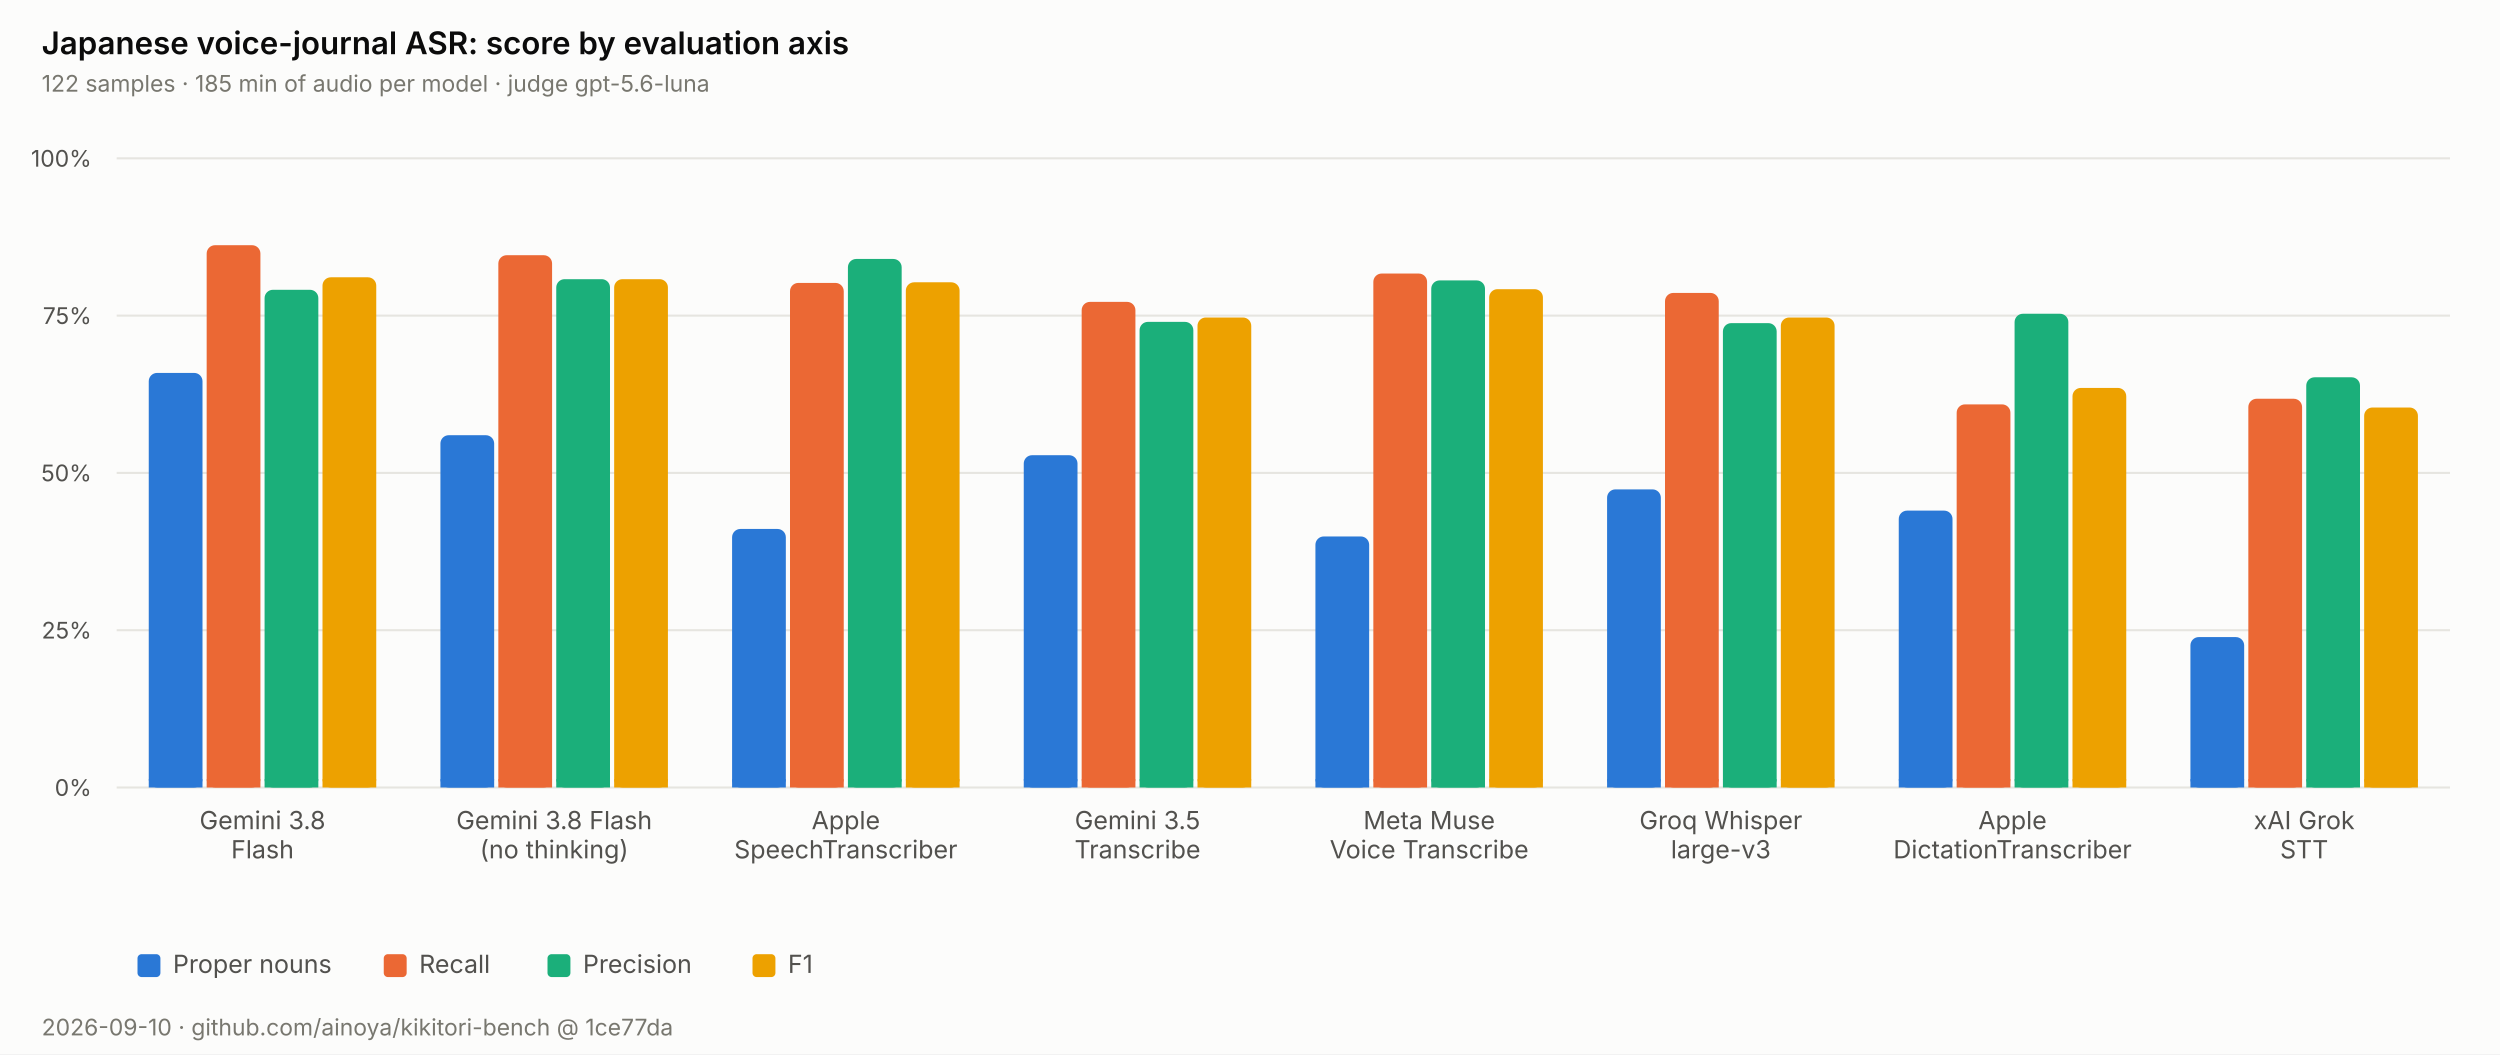
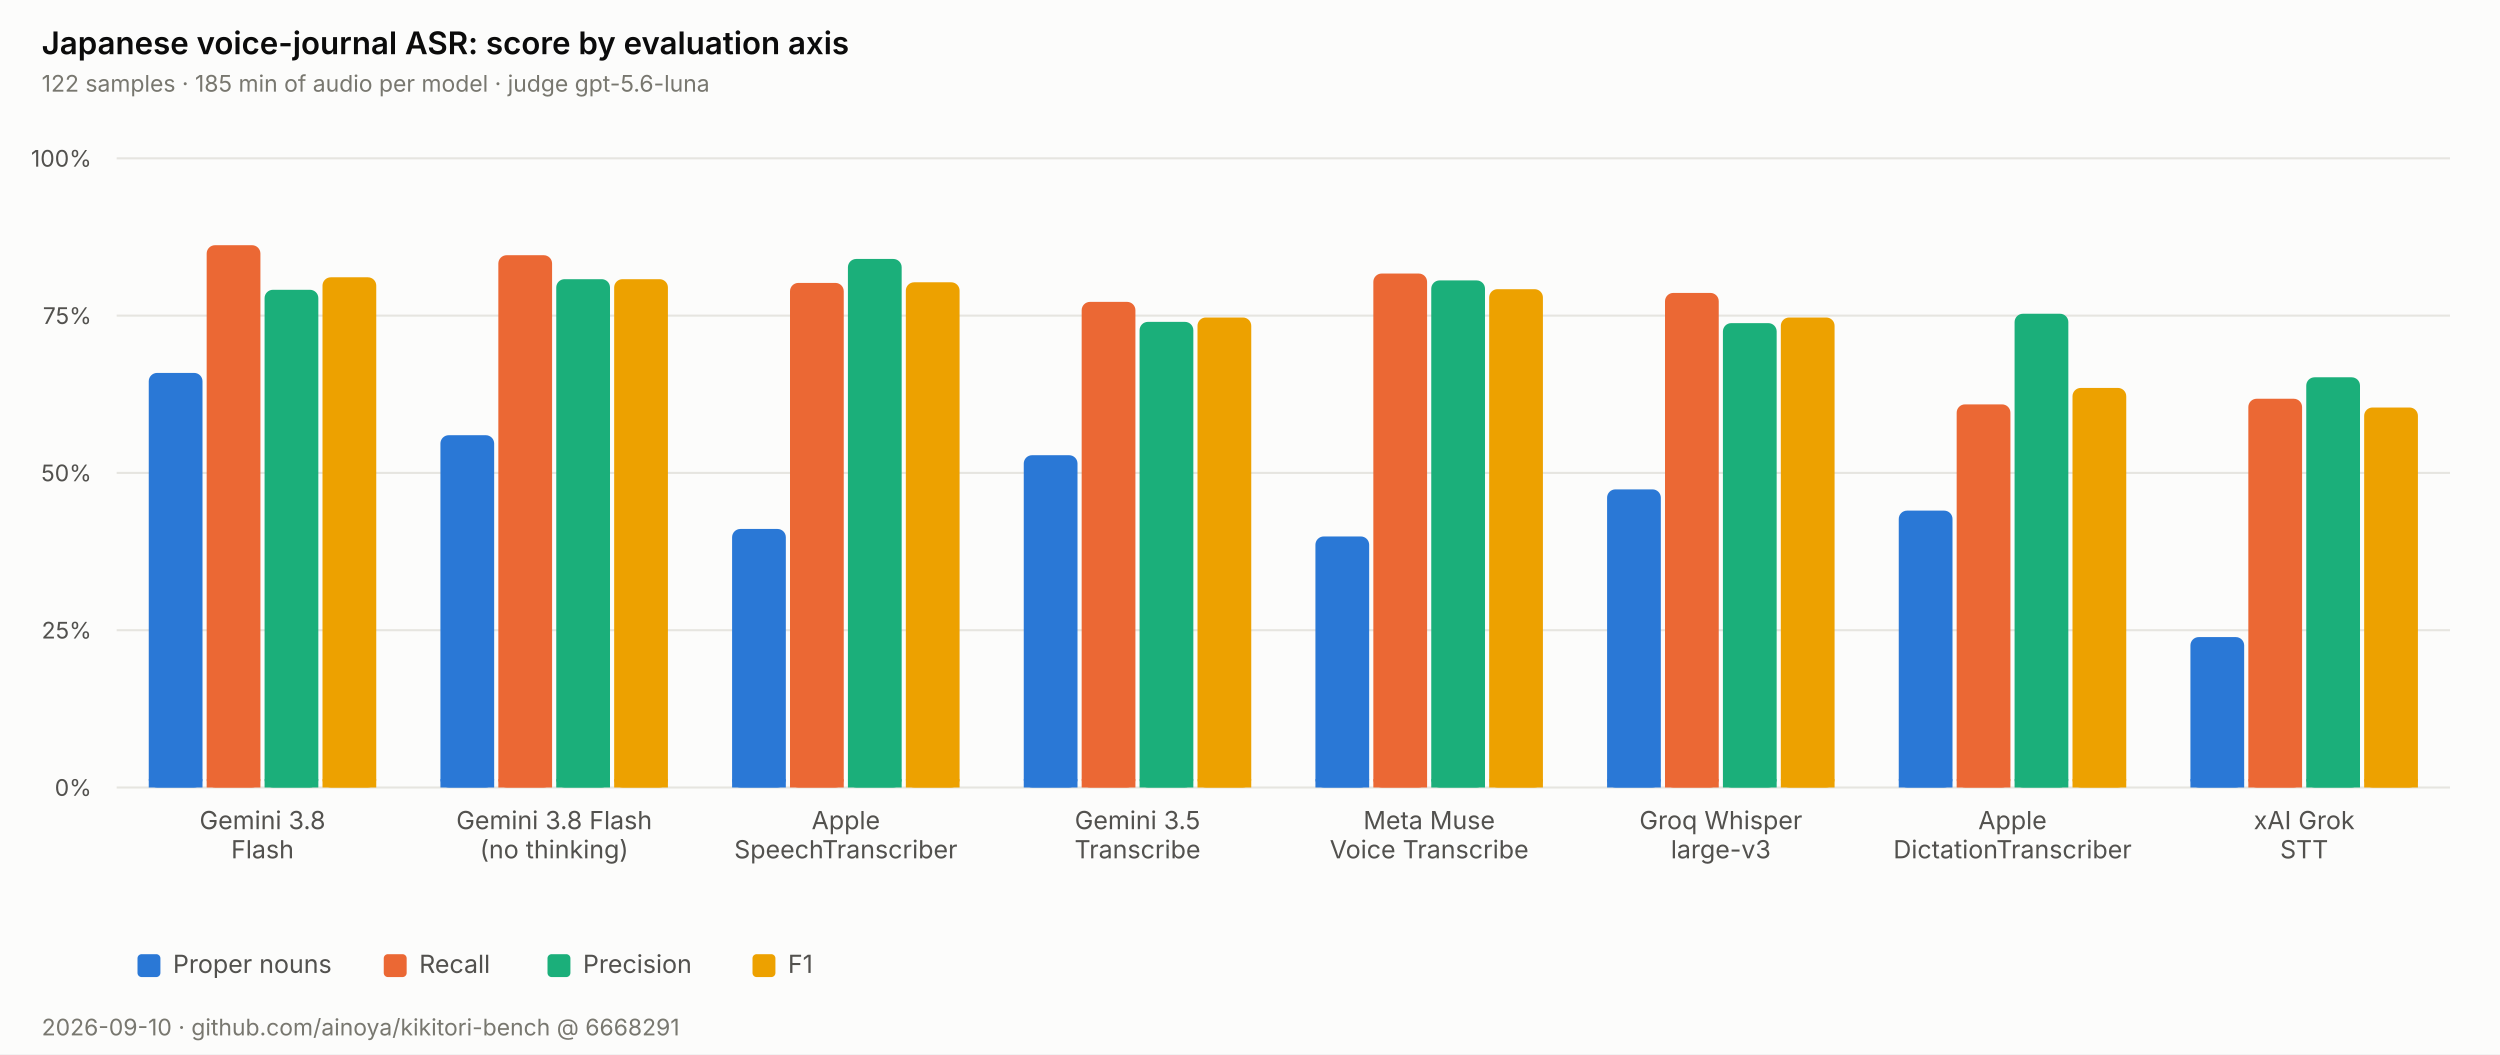
<svg xmlns="http://www.w3.org/2000/svg" viewBox="0 0 1200 506" role="img" aria-label="Score by evaluation axis for each model">
  <style>
  .surface { fill: #fcfcfb; }
  .grid line { stroke: #e6e5e0; stroke-width: 1; }
  .axis text, .axis-title, .group-label { fill: #52514e; font-family: -apple-system, BlinkMacSystemFont, "Segoe UI", "Hiragino Sans", sans-serif; }
  .axis text { font-size: 11px; }
  .axis-title, .group-label { font-size: 12px; }
  .frontier { fill: none; stroke: #2a78d6; stroke-width: 2; stroke-dasharray: 5 4; opacity: .85; }
  .hit { fill: transparent; }
  .mark .dot { stroke: #2a78d6; stroke-width: 2; }
  .mark.on .dot { fill: #2a78d6; }
  .mark.off .dot { fill: #fcfcfb; }
  .point-label { fill: #0b0b0b; font-size: 12px; font-weight: 500; font-family: -apple-system, BlinkMacSystemFont, "Segoe UI", "Hiragino Sans", sans-serif; }
  .bar rect { fill: #2a78d6; }
  .bar.s2 rect { fill: #eb6834; }
  .bar.s3 rect { fill: #1baf7a; }
  .bar.s4 rect { fill: #eda100; }
  .chart-title { fill: #0b0b0b; font-size: 15px; font-weight: 600; font-family: -apple-system, BlinkMacSystemFont, "Segoe UI", "Hiragino Sans", sans-serif; }
  .chart-subtitle, .chart-footnote { fill: #78776f; font-size: 11px; font-family: -apple-system, BlinkMacSystemFont, "Segoe UI", "Hiragino Sans", sans-serif; }
  .legend-text { fill: #52514e; font-size: 12px; font-family: -apple-system, BlinkMacSystemFont, "Segoe UI", "Hiragino Sans", sans-serif; }
  @media (prefers-color-scheme: dark) {
    .surface { fill: #1a1a19; }
    .grid line { stroke: #333330; }
    .axis text, .axis-title, .group-label, .legend-text { fill: #c3c2b7; }
    .frontier, .mark .dot { stroke: #3987e5; }
    .mark.on .dot { fill: #3987e5; }
    .mark.off .dot { fill: #1a1a19; }
    .point-label, .chart-title { fill: #ffffff; }
    .chart-subtitle, .chart-footnote { fill: #96958c; }
    .bar rect { fill: #3987e5; }
    .bar.s2 rect { fill: #d95926; }
    .bar.s3 rect { fill: #199e70; }
    .bar.s4 rect { fill: #c98500; }
  }
</style>
  <rect class="surface" x="0" y="0" width="100%" height="100%" />
  <text class="chart-title" x="20" y="26">Japanese voice-journal ASR: score by evaluation axis</text>
  <text class="chart-subtitle" x="20" y="44">122 samples · 185 min of audio per model · judge gpt-5.6-luna</text>
  <g transform="translate(0 52)">
    <g class="grid">
      <line x1="56" y1="326.0" x2="1176" y2="326.0" />
      <line x1="56" y1="250.5" x2="1176" y2="250.5" />
      <line x1="56" y1="175.0" x2="1176" y2="175.0" />
      <line x1="56" y1="99.5" x2="1176" y2="99.5" />
      <line x1="56" y1="24.0" x2="1176" y2="24.0" />
    </g>
    <g class="axis">
      <text x="44" y="330.0" text-anchor="end">0%</text>
      <text x="44" y="254.5" text-anchor="end">25%</text>
      <text x="44" y="179.0" text-anchor="end">50%</text>
      <text x="44" y="103.5" text-anchor="end">75%</text>
      <text x="44" y="28.0" text-anchor="end">100%</text>
    </g>
    <g class="group">
      <g class="bar s1" tabindex="0">
        <rect x="71.4" y="127.0" width="25.8" height="199.0" rx="4" />
        <rect class="foot" x="71.4" y="322.0" width="25.8" height="4" />
      </g>
      <g class="bar s2" tabindex="0">
        <rect x="99.2" y="65.7" width="25.8" height="260.3" rx="4" />
        <rect class="foot" x="99.2" y="322.0" width="25.8" height="4" />
      </g>
      <g class="bar s3" tabindex="0">
        <rect x="127.0" y="87.1" width="25.8" height="238.9" rx="4" />
        <rect class="foot" x="127.0" y="322.0" width="25.8" height="4" />
      </g>
      <g class="bar s4" tabindex="0">
        <rect x="154.8" y="81.1" width="25.8" height="244.9" rx="4" />
        <rect class="foot" x="154.8" y="322.0" width="25.8" height="4" />
      </g>
      <text class="group-label" x="126.0" y="346" text-anchor="middle">Gemini 3.8<tspan x="126.0" dy="14">Flash</tspan>
      </text>
    </g>
    <g class="group">
      <g class="bar s1" tabindex="0">
        <rect x="211.4" y="156.9" width="25.8" height="169.1" rx="4" />
        <rect class="foot" x="211.4" y="322.0" width="25.8" height="4" />
      </g>
      <g class="bar s2" tabindex="0">
        <rect x="239.2" y="70.5" width="25.8" height="255.5" rx="4" />
        <rect class="foot" x="239.2" y="322.0" width="25.8" height="4" />
      </g>
      <g class="bar s3" tabindex="0">
        <rect x="267.0" y="82.0" width="25.8" height="244.0" rx="4" />
        <rect class="foot" x="267.0" y="322.0" width="25.8" height="4" />
      </g>
      <g class="bar s4" tabindex="0">
        <rect x="294.8" y="82.0" width="25.8" height="244.0" rx="4" />
        <rect class="foot" x="294.8" y="322.0" width="25.8" height="4" />
      </g>
      <text class="group-label" x="266.0" y="346" text-anchor="middle">Gemini 3.8 Flash<tspan x="266.0" dy="14">(no thinking)</tspan>
      </text>
    </g>
    <g class="group">
      <g class="bar s1" tabindex="0">
        <rect x="351.4" y="201.9" width="25.8" height="124.1" rx="4" />
        <rect class="foot" x="351.4" y="322.0" width="25.8" height="4" />
      </g>
      <g class="bar s2" tabindex="0">
        <rect x="379.2" y="83.8" width="25.8" height="242.2" rx="4" />
        <rect class="foot" x="379.2" y="322.0" width="25.8" height="4" />
      </g>
      <g class="bar s3" tabindex="0">
        <rect x="407.0" y="72.3" width="25.8" height="253.7" rx="4" />
        <rect class="foot" x="407.0" y="322.0" width="25.8" height="4" />
      </g>
      <g class="bar s4" tabindex="0">
        <rect x="434.8" y="83.5" width="25.8" height="242.5" rx="4" />
        <rect class="foot" x="434.8" y="322.0" width="25.8" height="4" />
      </g>
      <text class="group-label" x="406.0" y="346" text-anchor="middle">Apple<tspan x="406.0" dy="14">SpeechTranscriber</tspan>
      </text>
    </g>
    <g class="group">
      <g class="bar s1" tabindex="0">
        <rect x="491.4" y="166.5" width="25.8" height="159.5" rx="4" />
        <rect class="foot" x="491.4" y="322.0" width="25.8" height="4" />
      </g>
      <g class="bar s2" tabindex="0">
        <rect x="519.2" y="92.9" width="25.8" height="233.1" rx="4" />
        <rect class="foot" x="519.2" y="322.0" width="25.8" height="4" />
      </g>
      <g class="bar s3" tabindex="0">
        <rect x="547.0" y="102.5" width="25.8" height="223.5" rx="4" />
        <rect class="foot" x="547.0" y="322.0" width="25.8" height="4" />
      </g>
      <g class="bar s4" tabindex="0">
        <rect x="574.8" y="100.4" width="25.8" height="225.6" rx="4" />
        <rect class="foot" x="574.8" y="322.0" width="25.8" height="4" />
      </g>
      <text class="group-label" x="546.0" y="346" text-anchor="middle">Gemini 3.5<tspan x="546.0" dy="14">Transcribe</tspan>
      </text>
    </g>
    <g class="group">
      <g class="bar s1" tabindex="0">
        <rect x="631.4" y="205.5" width="25.8" height="120.5" rx="4" />
        <rect class="foot" x="631.4" y="322.0" width="25.8" height="4" />
      </g>
      <g class="bar s2" tabindex="0">
        <rect x="659.2" y="79.3" width="25.8" height="246.7" rx="4" />
        <rect class="foot" x="659.2" y="322.0" width="25.8" height="4" />
      </g>
      <g class="bar s3" tabindex="0">
        <rect x="687.0" y="82.6" width="25.8" height="243.4" rx="4" />
        <rect class="foot" x="687.0" y="322.0" width="25.8" height="4" />
      </g>
      <g class="bar s4" tabindex="0">
        <rect x="714.8" y="86.8" width="25.8" height="239.2" rx="4" />
        <rect class="foot" x="714.8" y="322.0" width="25.8" height="4" />
      </g>
      <text class="group-label" x="686.0" y="346" text-anchor="middle">Meta Muse<tspan x="686.0" dy="14">Voice Transcribe</tspan>
      </text>
    </g>
    <g class="group">
      <g class="bar s1" tabindex="0">
        <rect x="771.4" y="182.9" width="25.8" height="143.1" rx="4" />
        <rect class="foot" x="771.4" y="322.0" width="25.8" height="4" />
      </g>
      <g class="bar s2" tabindex="0">
        <rect x="799.2" y="88.6" width="25.8" height="237.4" rx="4" />
        <rect class="foot" x="799.2" y="322.0" width="25.8" height="4" />
      </g>
      <g class="bar s3" tabindex="0">
        <rect x="827.0" y="103.1" width="25.8" height="222.9" rx="4" />
        <rect class="foot" x="827.0" y="322.0" width="25.8" height="4" />
      </g>
      <g class="bar s4" tabindex="0">
        <rect x="854.8" y="100.4" width="25.8" height="225.6" rx="4" />
        <rect class="foot" x="854.8" y="322.0" width="25.8" height="4" />
      </g>
      <text class="group-label" x="826.0" y="346" text-anchor="middle">Groq Whisper<tspan x="826.0" dy="14">large-v3</tspan>
      </text>
    </g>
    <g class="group">
      <g class="bar s1" tabindex="0">
        <rect x="911.4" y="193.1" width="25.8" height="132.9" rx="4" />
        <rect class="foot" x="911.4" y="322.0" width="25.8" height="4" />
      </g>
      <g class="bar s2" tabindex="0">
        <rect x="939.2" y="142.1" width="25.8" height="183.9" rx="4" />
        <rect class="foot" x="939.2" y="322.0" width="25.8" height="4" />
      </g>
      <g class="bar s3" tabindex="0">
        <rect x="967.0" y="98.6" width="25.8" height="227.4" rx="4" />
        <rect class="foot" x="967.0" y="322.0" width="25.8" height="4" />
      </g>
      <g class="bar s4" tabindex="0">
        <rect x="994.8" y="134.2" width="25.8" height="191.8" rx="4" />
        <rect class="foot" x="994.8" y="322.0" width="25.8" height="4" />
      </g>
      <text class="group-label" x="966.0" y="346" text-anchor="middle">Apple<tspan x="966.0" dy="14">DictationTranscriber</tspan>
      </text>
    </g>
    <g class="group">
      <g class="bar s1" tabindex="0">
        <rect x="1051.4" y="253.8" width="25.8" height="72.2" rx="4" />
        <rect class="foot" x="1051.4" y="322.0" width="25.8" height="4" />
      </g>
      <g class="bar s2" tabindex="0">
        <rect x="1079.2" y="139.4" width="25.8" height="186.6" rx="4" />
        <rect class="foot" x="1079.2" y="322.0" width="25.8" height="4" />
      </g>
      <g class="bar s3" tabindex="0">
        <rect x="1107.0" y="129.1" width="25.8" height="196.9" rx="4" />
        <rect class="foot" x="1107.0" y="322.0" width="25.8" height="4" />
      </g>
      <g class="bar s4" tabindex="0">
        <rect x="1134.8" y="143.6" width="25.8" height="182.4" rx="4" />
        <rect class="foot" x="1134.8" y="322.0" width="25.8" height="4" />
      </g>
      <text class="group-label" x="1106.0" y="346" text-anchor="middle">xAI Grok<tspan x="1106.0" dy="14">STT</tspan>
      </text>
    </g>
    <g class="bar s1">
      <rect x="66" y="406" width="11" height="11" rx="2" />
    </g>
    <text class="legend-text" x="83" y="415">Proper nouns</text>
    <g class="bar s2">
      <rect x="184.2" y="406" width="11" height="11" rx="2" />
    </g>
    <text class="legend-text" x="201.2" y="415">Recall</text>
    <g class="bar s3">
      <rect x="262.8" y="406" width="11" height="11" rx="2" />
    </g>
    <text class="legend-text" x="279.8" y="415">Precision</text>
    <g class="bar s4">
      <rect x="361.2" y="406" width="11" height="11" rx="2" />
    </g>
    <text class="legend-text" x="378.2" y="415">F1</text>
  </g>
-   <text class="chart-footnote" x="20" y="497">2026-09-10 · github.com/ainoya/kikitori-bench @ 1ce77da</text>
+   <text class="chart-footnote" x="20" y="497">2026-09-10 · github.com/ainoya/kikitori-bench @ 6668291</text>
</svg>
